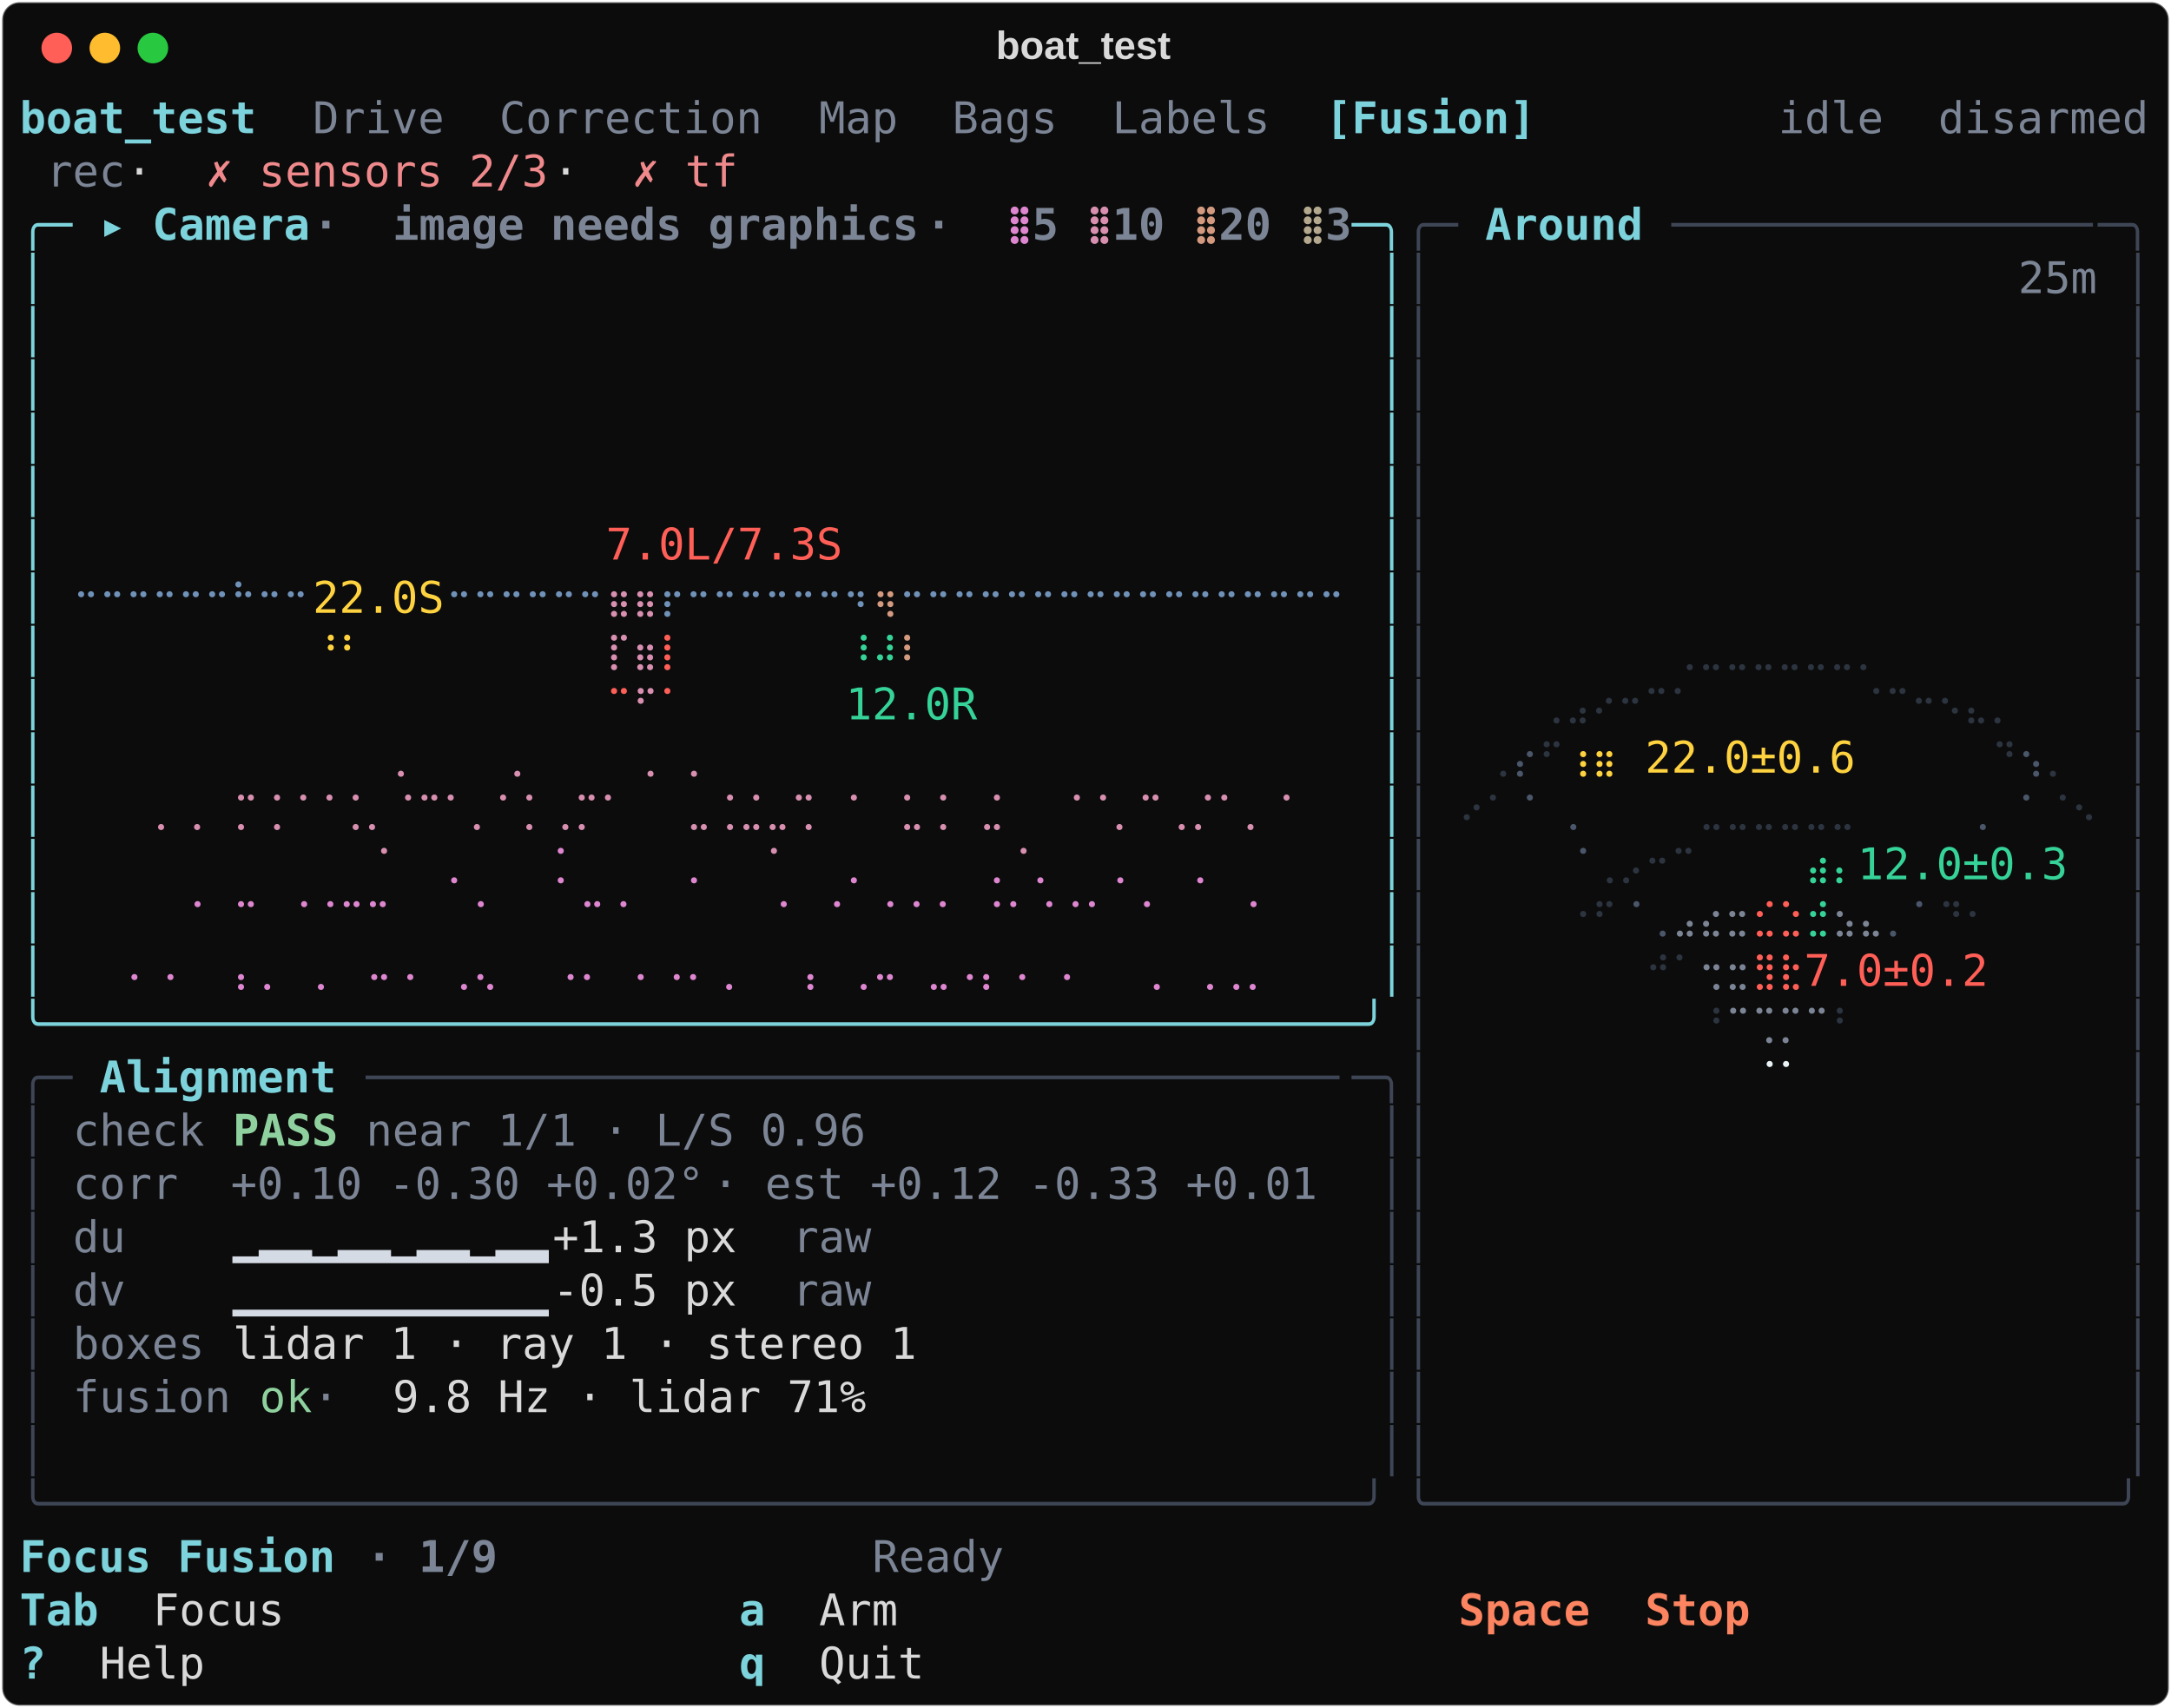
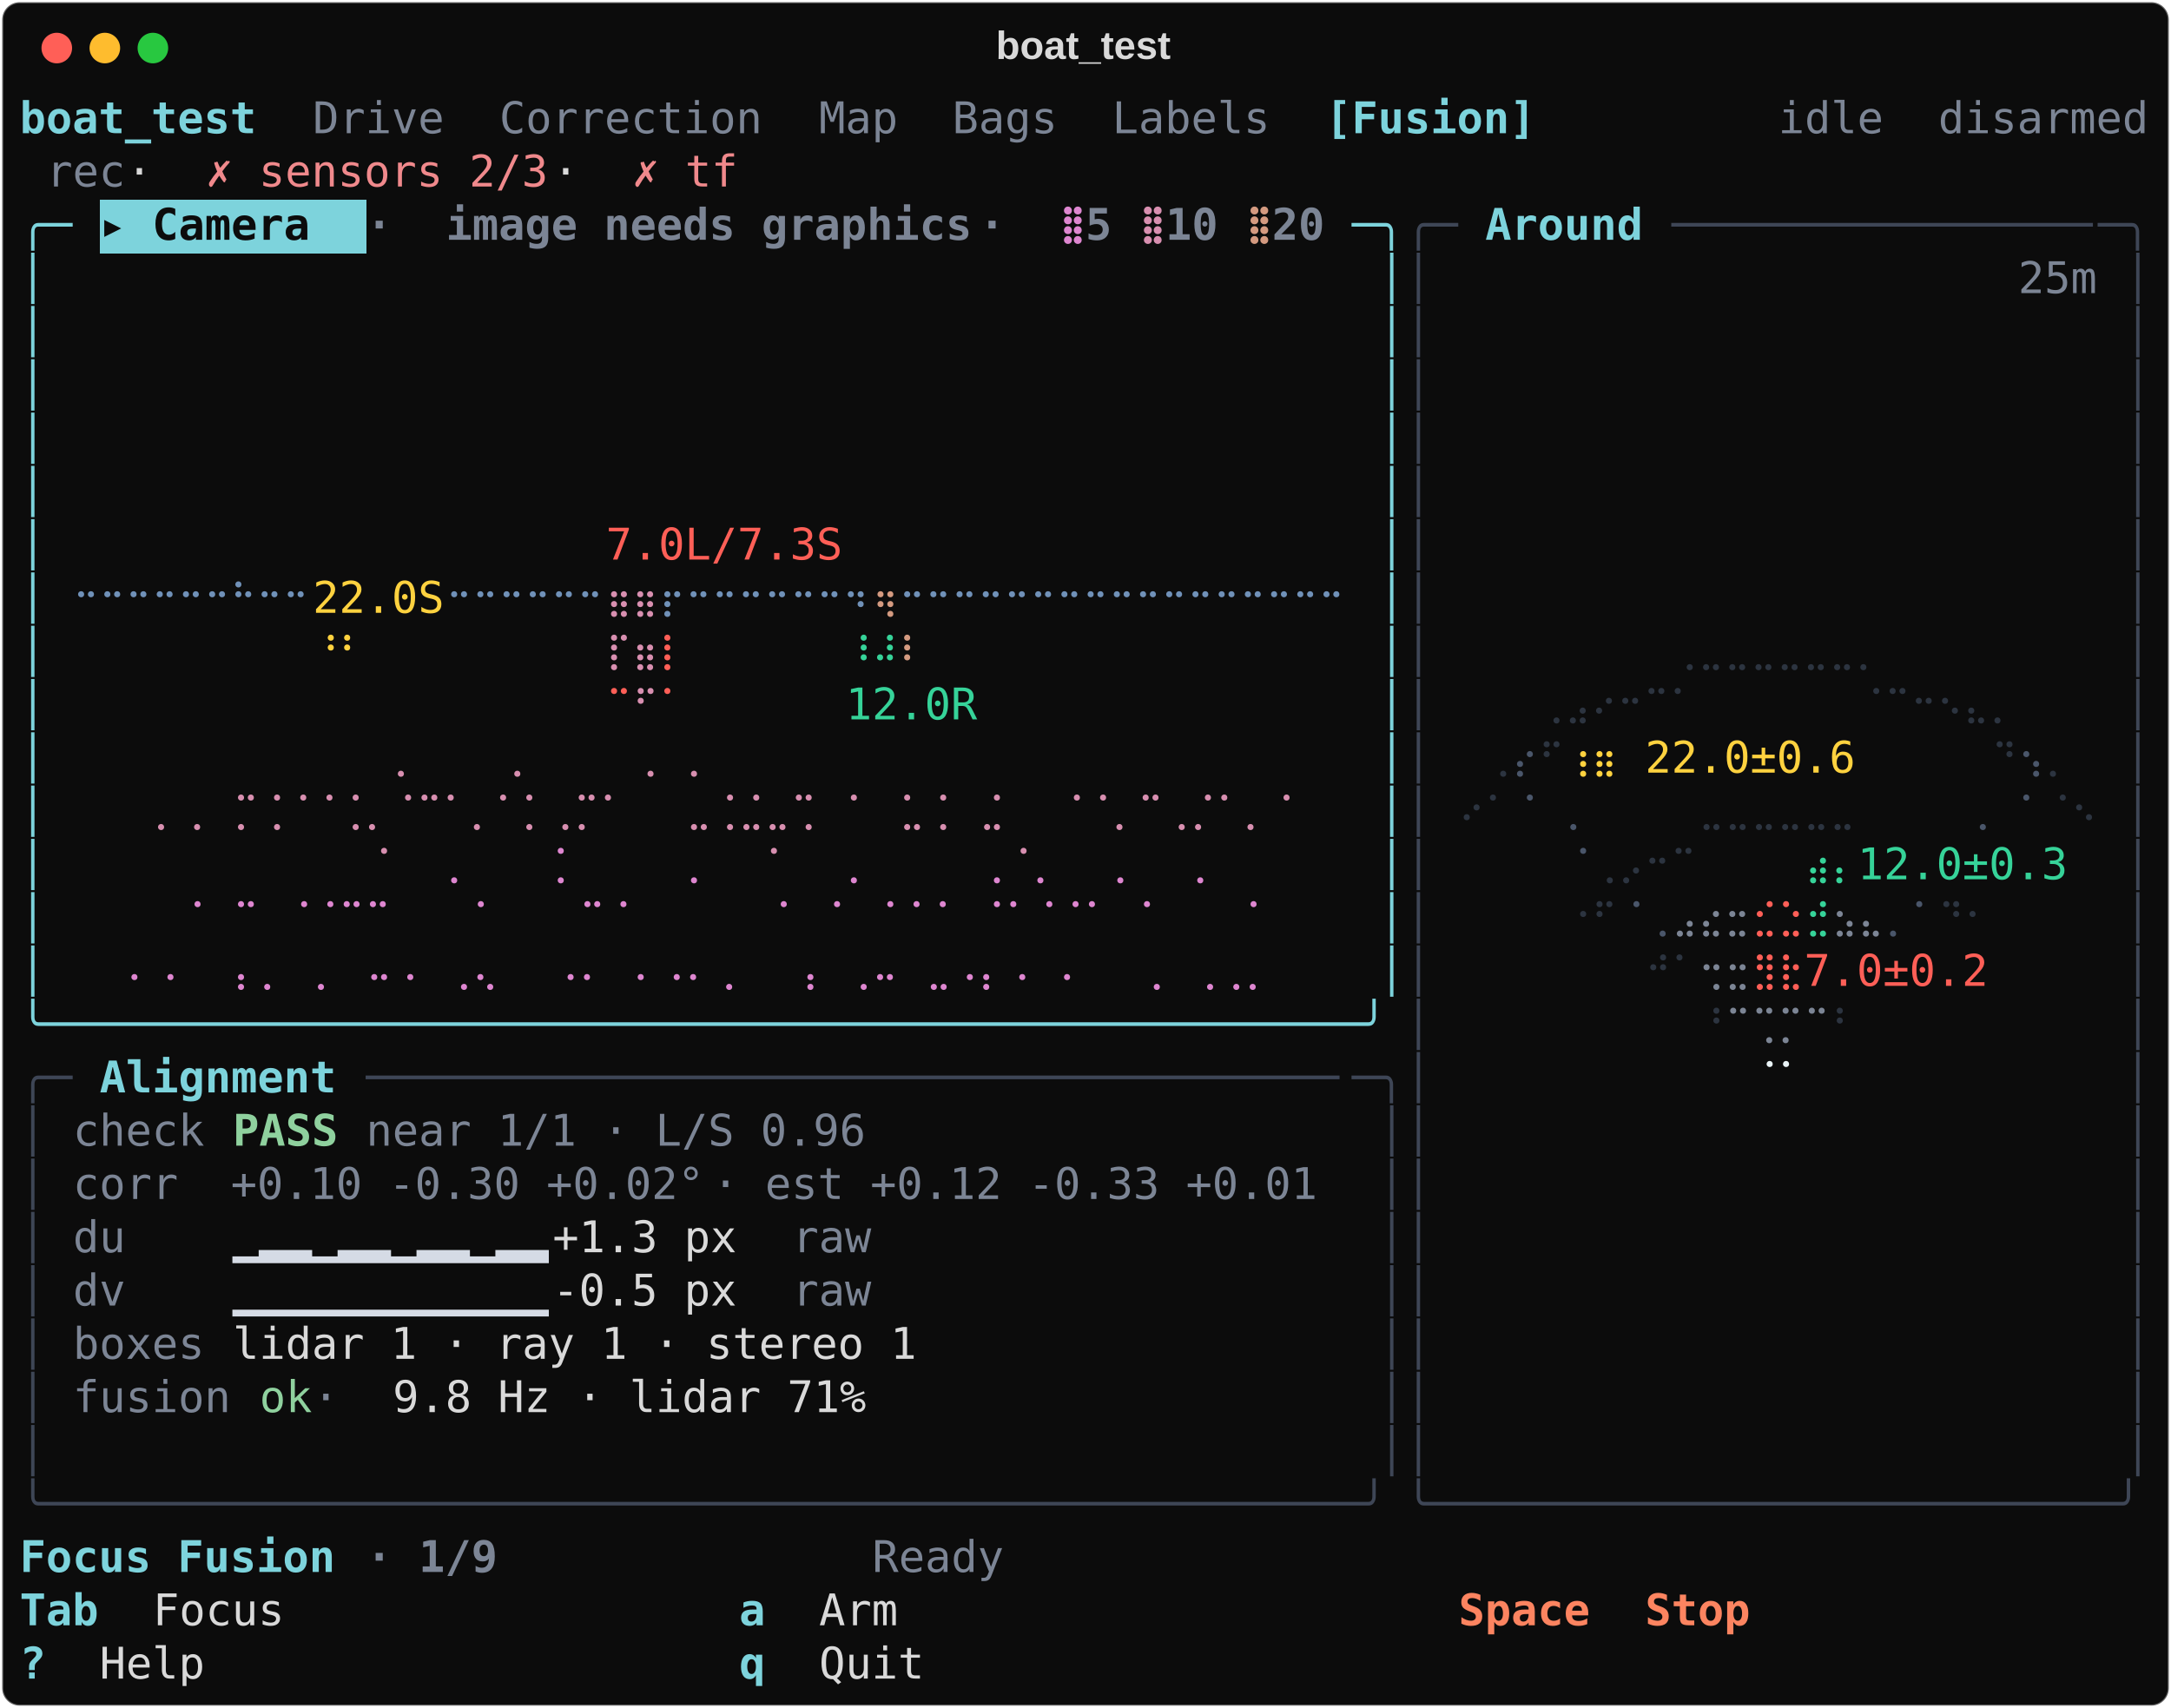
<svg xmlns="http://www.w3.org/2000/svg" class="rich-terminal" viewBox="0 0 994 782.0">
  <style>

    @font-face {
        font-family: "Fira Code";
        src: local("FiraCode-Regular"),
                url("https://cdnjs.cloudflare.com/ajax/libs/firacode/6.2.0/woff2/FiraCode-Regular.woff2") format("woff2"),
                url("https://cdnjs.cloudflare.com/ajax/libs/firacode/6.2.0/woff/FiraCode-Regular.woff") format("woff");
        font-style: normal;
        font-weight: 400;
    }
    @font-face {
        font-family: "Fira Code";
        src: local("FiraCode-Bold"),
                url("https://cdnjs.cloudflare.com/ajax/libs/firacode/6.2.0/woff2/FiraCode-Bold.woff2") format("woff2"),
                url("https://cdnjs.cloudflare.com/ajax/libs/firacode/6.2.0/woff/FiraCode-Bold.woff") format("woff");
        font-style: bold;
        font-weight: 700;
    }

    .fusion-text-matrix {
        font-family: Fira Code, monospace;
        font-size: 20px;
        line-height: 24.4px;
        font-variant-east-asian: full-width;
    }

    .fusion-text-title {
        font-size: 18px;
        font-weight: bold;
        font-family: arial;
    }

    .fusion-text-r1 { fill: #7dd3dc;font-weight: bold }
.fusion-text-r2 { fill: #7c8595 }
.fusion-text-r3 { fill: #d9d9d9 }
.fusion-text-r4 { fill: #f0898c }
- .fusion-text-r5 { fill: #7c8595;font-weight: bold }
- .fusion-text-r6 { fill: #de86d0;font-weight: bold }
- .fusion-text-r7 { fill: #d88fb0;font-weight: bold }
- .fusion-text-r8 { fill: #d49a80;font-weight: bold }
- .fusion-text-r9 { fill: #b4a88e;font-weight: bold }
+ .fusion-text-r5 { fill: #0c0c0c;font-weight: bold }
+ .fusion-text-r6 { fill: #7c8595;font-weight: bold }
+ .fusion-text-r7 { fill: #de86d0;font-weight: bold }
+ .fusion-text-r8 { fill: #d88fb0;font-weight: bold }
+ .fusion-text-r9 { fill: #d49a80;font-weight: bold }
.fusion-text-r10 { fill: #3e4656 }
.fusion-text-r11 { fill: #ff5f57 }
.fusion-text-r12 { fill: #7091b8 }
.fusion-text-r13 { fill: #ffd23f }
.fusion-text-r14 { fill: #d88fb0 }
.fusion-text-r15 { fill: #d49a80 }
.fusion-text-r16 { fill: #36d399 }
.fusion-text-r17 { fill: #2c3440 }
.fusion-text-r18 { fill: #4a566a }
.fusion-text-r19 { fill: #de86d0 }
.fusion-text-r20 { fill: #e9f3f6 }
.fusion-text-r21 { fill: #8fd19e;font-weight: bold }
.fusion-text-r22 { fill: #d5dbe5 }
.fusion-text-r23 { fill: #8fd19e }
.fusion-text-r24 { fill: #fc8460;font-weight: bold }
    </style>
  <defs>
    <clipPath id="fusion-text-clip-terminal">
      <rect x="0" y="0" width="975.0" height="731.0" />
    </clipPath>
    <clipPath id="fusion-text-line-0">
      <rect x="0" y="1.5" width="976" height="24.65" />
    </clipPath>
    <clipPath id="fusion-text-line-1">
      <rect x="0" y="25.9" width="976" height="24.65" />
    </clipPath>
    <clipPath id="fusion-text-line-2">
      <rect x="0" y="50.3" width="976" height="24.65" />
    </clipPath>
    <clipPath id="fusion-text-line-3">
      <rect x="0" y="74.7" width="976" height="24.65" />
    </clipPath>
    <clipPath id="fusion-text-line-4">
      <rect x="0" y="99.1" width="976" height="24.65" />
    </clipPath>
    <clipPath id="fusion-text-line-5">
      <rect x="0" y="123.5" width="976" height="24.65" />
    </clipPath>
    <clipPath id="fusion-text-line-6">
      <rect x="0" y="147.9" width="976" height="24.65" />
    </clipPath>
    <clipPath id="fusion-text-line-7">
      <rect x="0" y="172.3" width="976" height="24.65" />
    </clipPath>
    <clipPath id="fusion-text-line-8">
      <rect x="0" y="196.7" width="976" height="24.65" />
    </clipPath>
    <clipPath id="fusion-text-line-9">
      <rect x="0" y="221.1" width="976" height="24.65" />
    </clipPath>
    <clipPath id="fusion-text-line-10">
      <rect x="0" y="245.5" width="976" height="24.65" />
    </clipPath>
    <clipPath id="fusion-text-line-11">
      <rect x="0" y="269.9" width="976" height="24.65" />
    </clipPath>
    <clipPath id="fusion-text-line-12">
      <rect x="0" y="294.3" width="976" height="24.65" />
    </clipPath>
    <clipPath id="fusion-text-line-13">
      <rect x="0" y="318.7" width="976" height="24.65" />
    </clipPath>
    <clipPath id="fusion-text-line-14">
      <rect x="0" y="343.1" width="976" height="24.65" />
    </clipPath>
    <clipPath id="fusion-text-line-15">
      <rect x="0" y="367.5" width="976" height="24.65" />
    </clipPath>
    <clipPath id="fusion-text-line-16">
      <rect x="0" y="391.9" width="976" height="24.65" />
    </clipPath>
    <clipPath id="fusion-text-line-17">
      <rect x="0" y="416.3" width="976" height="24.65" />
    </clipPath>
    <clipPath id="fusion-text-line-18">
      <rect x="0" y="440.7" width="976" height="24.65" />
    </clipPath>
    <clipPath id="fusion-text-line-19">
      <rect x="0" y="465.1" width="976" height="24.65" />
    </clipPath>
    <clipPath id="fusion-text-line-20">
      <rect x="0" y="489.5" width="976" height="24.65" />
    </clipPath>
    <clipPath id="fusion-text-line-21">
      <rect x="0" y="513.9" width="976" height="24.65" />
    </clipPath>
    <clipPath id="fusion-text-line-22">
      <rect x="0" y="538.3" width="976" height="24.65" />
    </clipPath>
    <clipPath id="fusion-text-line-23">
      <rect x="0" y="562.7" width="976" height="24.65" />
    </clipPath>
    <clipPath id="fusion-text-line-24">
      <rect x="0" y="587.1" width="976" height="24.65" />
    </clipPath>
    <clipPath id="fusion-text-line-25">
      <rect x="0" y="611.5" width="976" height="24.65" />
    </clipPath>
    <clipPath id="fusion-text-line-26">
      <rect x="0" y="635.9" width="976" height="24.65" />
    </clipPath>
    <clipPath id="fusion-text-line-27">
      <rect x="0" y="660.3" width="976" height="24.65" />
    </clipPath>
    <clipPath id="fusion-text-line-28">
      <rect x="0" y="684.7" width="976" height="24.65" />
    </clipPath>
  </defs>
  <rect fill="#0c0c0c" stroke="rgba(255,255,255,0.35)" stroke-width="1" x="1" y="1" width="992" height="780" rx="8" />
  <text class="fusion-text-title" fill="#d9d9d9" text-anchor="middle" x="496" y="27">boat_test</text>
  <g transform="translate(26,22)">
    <circle cx="0" cy="0" r="7" fill="#ff5f57" />
    <circle cx="22" cy="0" r="7" fill="#febc2e" />
    <circle cx="44" cy="0" r="7" fill="#28c840" />
  </g>
  <g transform="translate(9, 41)" clip-path="url(#fusion-text-clip-terminal)">
+     <rect fill="#7dd3dc" x="36.6" y="50.3" width="122" height="24.65" shape-rendering="crispEdges" />
    <g class="fusion-text-matrix">
      <text class="fusion-text-r1" x="0" y="20" textLength="134.2" clip-path="url(#fusion-text-line-0)"> boat_test </text>
      <text class="fusion-text-r2" x="134.2" y="20" textLength="85.4" clip-path="url(#fusion-text-line-0)">  Drive</text>
      <text class="fusion-text-r2" x="219.6" y="20" textLength="146.4" clip-path="url(#fusion-text-line-0)">  Correction</text>
      <text class="fusion-text-r2" x="366" y="20" textLength="61" clip-path="url(#fusion-text-line-0)">  Map</text>
      <text class="fusion-text-r2" x="427" y="20" textLength="73.2" clip-path="url(#fusion-text-line-0)">  Bags</text>
      <text class="fusion-text-r2" x="500.2" y="20" textLength="97.6" clip-path="url(#fusion-text-line-0)">  Labels</text>
      <text class="fusion-text-r1" x="597.8" y="20" textLength="109.8" clip-path="url(#fusion-text-line-0)"> [Fusion]</text>
      <text class="fusion-text-r2" x="805.2" y="20" textLength="48.8" clip-path="url(#fusion-text-line-0)">idle</text>
      <text class="fusion-text-r2" x="878.4" y="20" textLength="97.6" clip-path="url(#fusion-text-line-0)">disarmed</text>
      <text class="fusion-text-r3" x="976" y="20" textLength="12.2" clip-path="url(#fusion-text-line-0)">
</text>
      <text class="fusion-text-r2" x="12.2" y="44.4" textLength="36.6" clip-path="url(#fusion-text-line-1)">rec</text>
      <text class="fusion-text-r3" x="48.8" y="44.4" textLength="36.6" clip-path="url(#fusion-text-line-1)"> · </text>
      <text class="fusion-text-r4" x="85.4" y="44.4" textLength="158.6" clip-path="url(#fusion-text-line-1)">✗ sensors 2/3</text>
      <text class="fusion-text-r3" x="244" y="44.4" textLength="36.6" clip-path="url(#fusion-text-line-1)"> · </text>
      <text class="fusion-text-r4" x="280.6" y="44.4" textLength="48.8" clip-path="url(#fusion-text-line-1)">✗ tf</text>
      <text class="fusion-text-r3" x="976" y="44.4" textLength="12.2" clip-path="url(#fusion-text-line-1)">
</text>
      <text class="fusion-text-r1" x="0" y="68.8" textLength="24.4" clip-path="url(#fusion-text-line-2)">╭─</text>
-       <text class="fusion-text-r1" x="36.6" y="68.8" textLength="97.6" clip-path="url(#fusion-text-line-2)">▸ Camera</text>
-       <text class="fusion-text-r5" x="134.2" y="68.8" textLength="36.6" clip-path="url(#fusion-text-line-2)"> · </text>
-       <text class="fusion-text-r5" x="170.8" y="68.8" textLength="244" clip-path="url(#fusion-text-line-2)">image needs graphics</text>
-       <text class="fusion-text-r5" x="414.8" y="68.8" textLength="36.6" clip-path="url(#fusion-text-line-2)"> · </text>
-       <text class="fusion-text-r6" x="451.4" y="68.8" textLength="12.2" clip-path="url(#fusion-text-line-2)">⣿</text>
-       <text class="fusion-text-r5" x="463.6" y="68.8" textLength="24.4" clip-path="url(#fusion-text-line-2)">5 </text>
-       <text class="fusion-text-r7" x="488" y="68.8" textLength="12.2" clip-path="url(#fusion-text-line-2)">⣿</text>
-       <text class="fusion-text-r5" x="500.2" y="68.8" textLength="36.6" clip-path="url(#fusion-text-line-2)">10 </text>
-       <text class="fusion-text-r8" x="536.8" y="68.8" textLength="12.2" clip-path="url(#fusion-text-line-2)">⣿</text>
-       <text class="fusion-text-r5" x="549" y="68.8" textLength="36.6" clip-path="url(#fusion-text-line-2)">20 </text>
-       <text class="fusion-text-r9" x="585.6" y="68.8" textLength="12.2" clip-path="url(#fusion-text-line-2)">⣿</text>
-       <text class="fusion-text-r5" x="597.8" y="68.8" textLength="12.2" clip-path="url(#fusion-text-line-2)">3</text>
+       <text class="fusion-text-r5" x="36.6" y="68.8" textLength="122" clip-path="url(#fusion-text-line-2)"> ▸ Camera </text>
+       <text class="fusion-text-r6" x="158.6" y="68.8" textLength="36.6" clip-path="url(#fusion-text-line-2)"> · </text>
+       <text class="fusion-text-r6" x="195.2" y="68.8" textLength="244" clip-path="url(#fusion-text-line-2)">image needs graphics</text>
+       <text class="fusion-text-r6" x="439.2" y="68.8" textLength="36.6" clip-path="url(#fusion-text-line-2)"> · </text>
+       <text class="fusion-text-r7" x="475.8" y="68.8" textLength="12.2" clip-path="url(#fusion-text-line-2)">⣿</text>
+       <text class="fusion-text-r6" x="488" y="68.8" textLength="24.4" clip-path="url(#fusion-text-line-2)">5 </text>
+       <text class="fusion-text-r8" x="512.4" y="68.8" textLength="12.2" clip-path="url(#fusion-text-line-2)">⣿</text>
+       <text class="fusion-text-r6" x="524.6" y="68.8" textLength="36.6" clip-path="url(#fusion-text-line-2)">10 </text>
+       <text class="fusion-text-r9" x="561.2" y="68.8" textLength="12.2" clip-path="url(#fusion-text-line-2)">⣿</text>
+       <text class="fusion-text-r6" x="573.4" y="68.8" textLength="36.6" clip-path="url(#fusion-text-line-2)">20 </text>
      <text class="fusion-text-r1" x="610" y="68.8" textLength="24.4" clip-path="url(#fusion-text-line-2)">─╮</text>
      <text class="fusion-text-r10" x="634.4" y="68.8" textLength="24.4" clip-path="url(#fusion-text-line-2)">╭─</text>
      <text class="fusion-text-r1" x="671" y="68.8" textLength="73.2" clip-path="url(#fusion-text-line-2)">Around</text>
      <text class="fusion-text-r10" x="756.4" y="68.8" textLength="195.2" clip-path="url(#fusion-text-line-2)">────────────────</text>
      <text class="fusion-text-r10" x="951.6" y="68.8" textLength="24.4" clip-path="url(#fusion-text-line-2)">─╮</text>
      <text class="fusion-text-r3" x="976" y="68.8" textLength="12.2" clip-path="url(#fusion-text-line-2)">
</text>
      <text class="fusion-text-r1" x="0" y="93.2" textLength="12.2" clip-path="url(#fusion-text-line-3)">│</text>
      <text class="fusion-text-r1" x="622.2" y="93.2" textLength="12.2" clip-path="url(#fusion-text-line-3)">│</text>
      <text class="fusion-text-r10" x="634.4" y="93.2" textLength="12.2" clip-path="url(#fusion-text-line-3)">│</text>
      <text class="fusion-text-r2" x="915" y="93.2" textLength="36.6" clip-path="url(#fusion-text-line-3)">25m</text>
      <text class="fusion-text-r10" x="963.8" y="93.2" textLength="12.2" clip-path="url(#fusion-text-line-3)">│</text>
      <text class="fusion-text-r3" x="976" y="93.2" textLength="12.2" clip-path="url(#fusion-text-line-3)">
</text>
      <text class="fusion-text-r1" x="0" y="117.6" textLength="12.2" clip-path="url(#fusion-text-line-4)">│</text>
      <text class="fusion-text-r1" x="622.2" y="117.6" textLength="12.2" clip-path="url(#fusion-text-line-4)">│</text>
      <text class="fusion-text-r10" x="634.4" y="117.6" textLength="12.2" clip-path="url(#fusion-text-line-4)">│</text>
      <text class="fusion-text-r10" x="963.8" y="117.6" textLength="12.2" clip-path="url(#fusion-text-line-4)">│</text>
      <text class="fusion-text-r3" x="976" y="117.6" textLength="12.2" clip-path="url(#fusion-text-line-4)">
</text>
      <text class="fusion-text-r1" x="0" y="142" textLength="12.2" clip-path="url(#fusion-text-line-5)">│</text>
      <text class="fusion-text-r1" x="622.2" y="142" textLength="12.2" clip-path="url(#fusion-text-line-5)">│</text>
      <text class="fusion-text-r10" x="634.4" y="142" textLength="12.2" clip-path="url(#fusion-text-line-5)">│</text>
      <text class="fusion-text-r10" x="963.8" y="142" textLength="12.2" clip-path="url(#fusion-text-line-5)">│</text>
      <text class="fusion-text-r3" x="976" y="142" textLength="12.2" clip-path="url(#fusion-text-line-5)">
</text>
      <text class="fusion-text-r1" x="0" y="166.4" textLength="12.2" clip-path="url(#fusion-text-line-6)">│</text>
      <text class="fusion-text-r1" x="622.2" y="166.4" textLength="12.2" clip-path="url(#fusion-text-line-6)">│</text>
      <text class="fusion-text-r10" x="634.4" y="166.4" textLength="12.2" clip-path="url(#fusion-text-line-6)">│</text>
      <text class="fusion-text-r10" x="963.8" y="166.4" textLength="12.2" clip-path="url(#fusion-text-line-6)">│</text>
      <text class="fusion-text-r3" x="976" y="166.4" textLength="12.2" clip-path="url(#fusion-text-line-6)">
</text>
      <text class="fusion-text-r1" x="0" y="190.8" textLength="12.2" clip-path="url(#fusion-text-line-7)">│</text>
      <text class="fusion-text-r1" x="622.2" y="190.8" textLength="12.2" clip-path="url(#fusion-text-line-7)">│</text>
      <text class="fusion-text-r10" x="634.4" y="190.8" textLength="12.2" clip-path="url(#fusion-text-line-7)">│</text>
      <text class="fusion-text-r10" x="963.8" y="190.8" textLength="12.2" clip-path="url(#fusion-text-line-7)">│</text>
      <text class="fusion-text-r3" x="976" y="190.8" textLength="12.2" clip-path="url(#fusion-text-line-7)">
</text>
      <text class="fusion-text-r1" x="0" y="215.2" textLength="12.2" clip-path="url(#fusion-text-line-8)">│</text>
      <text class="fusion-text-r11" x="268.4" y="215.2" textLength="109.8" clip-path="url(#fusion-text-line-8)">7.0L/7.3S</text>
      <text class="fusion-text-r1" x="622.2" y="215.2" textLength="12.2" clip-path="url(#fusion-text-line-8)">│</text>
      <text class="fusion-text-r10" x="634.4" y="215.2" textLength="12.2" clip-path="url(#fusion-text-line-8)">│</text>
      <text class="fusion-text-r10" x="963.8" y="215.2" textLength="12.2" clip-path="url(#fusion-text-line-8)">│</text>
      <text class="fusion-text-r3" x="976" y="215.2" textLength="12.2" clip-path="url(#fusion-text-line-8)">
</text>
      <text class="fusion-text-r1" x="0" y="239.6" textLength="12.2" clip-path="url(#fusion-text-line-9)">│</text>
      <text class="fusion-text-r12" x="24.4" y="239.6" textLength="109.8" clip-path="url(#fusion-text-line-9)">⠒⠒⠒⠒⠒⠒⠓⠒⠒</text>
      <text class="fusion-text-r13" x="134.2" y="239.6" textLength="61" clip-path="url(#fusion-text-line-9)">22.0S</text>
      <text class="fusion-text-r12" x="195.2" y="239.6" textLength="73.2" clip-path="url(#fusion-text-line-9)">⠒⠒⠒⠒⠒⠒</text>
      <text class="fusion-text-r14" x="268.4" y="239.6" textLength="24.4" clip-path="url(#fusion-text-line-9)">⣶⣶</text>
      <text class="fusion-text-r12" x="292.8" y="239.6" textLength="97.6" clip-path="url(#fusion-text-line-9)">⡖⠒⠒⠒⠒⠒⠒⠲</text>
      <text class="fusion-text-r15" x="390.4" y="239.6" textLength="12.2" clip-path="url(#fusion-text-line-9)">⢶</text>
      <text class="fusion-text-r12" x="402.6" y="239.6" textLength="207.4" clip-path="url(#fusion-text-line-9)">⠒⠒⠒⠒⠒⠒⠒⠒⠒⠒⠒⠒⠒⠒⠒⠒⠒</text>
      <text class="fusion-text-r1" x="622.2" y="239.6" textLength="12.2" clip-path="url(#fusion-text-line-9)">│</text>
      <text class="fusion-text-r10" x="634.4" y="239.6" textLength="12.2" clip-path="url(#fusion-text-line-9)">│</text>
      <text class="fusion-text-r10" x="963.8" y="239.6" textLength="12.2" clip-path="url(#fusion-text-line-9)">│</text>
      <text class="fusion-text-r3" x="976" y="239.6" textLength="12.2" clip-path="url(#fusion-text-line-9)">
</text>
      <text class="fusion-text-r1" x="0" y="264" textLength="12.2" clip-path="url(#fusion-text-line-10)">│</text>
      <text class="fusion-text-r13" x="134.2" y="264" textLength="24.4" clip-path="url(#fusion-text-line-10)">⠘⠃</text>
      <text class="fusion-text-r14" x="268.4" y="264" textLength="24.4" clip-path="url(#fusion-text-line-10)">⡏⣶</text>
      <text class="fusion-text-r11" x="292.8" y="264" textLength="12.2" clip-path="url(#fusion-text-line-10)">⡇</text>
      <text class="fusion-text-r16" x="378.2" y="264" textLength="24.4" clip-path="url(#fusion-text-line-10)">⠸⠼</text>
      <text class="fusion-text-r15" x="402.6" y="264" textLength="12.2" clip-path="url(#fusion-text-line-10)">⠇</text>
      <text class="fusion-text-r1" x="622.2" y="264" textLength="12.2" clip-path="url(#fusion-text-line-10)">│</text>
      <text class="fusion-text-r10" x="634.4" y="264" textLength="12.2" clip-path="url(#fusion-text-line-10)">│</text>
      <text class="fusion-text-r17" x="756.4" y="264" textLength="97.6" clip-path="url(#fusion-text-line-10)">⢀⣀⣀⣀⣀⣀⣀⡀</text>
      <text class="fusion-text-r10" x="963.8" y="264" textLength="12.2" clip-path="url(#fusion-text-line-10)">│</text>
      <text class="fusion-text-r3" x="976" y="264" textLength="12.2" clip-path="url(#fusion-text-line-10)">
</text>
      <text class="fusion-text-r1" x="0" y="288.4" textLength="12.2" clip-path="url(#fusion-text-line-11)">│</text>
      <text class="fusion-text-r11" x="268.4" y="288.4" textLength="12.2" clip-path="url(#fusion-text-line-11)">⠉</text>
      <text class="fusion-text-r14" x="280.6" y="288.4" textLength="12.2" clip-path="url(#fusion-text-line-11)">⠋</text>
      <text class="fusion-text-r11" x="292.8" y="288.4" textLength="12.2" clip-path="url(#fusion-text-line-11)">⠁</text>
      <text class="fusion-text-r16" x="378.2" y="288.4" textLength="61" clip-path="url(#fusion-text-line-11)">12.0R</text>
      <text class="fusion-text-r1" x="622.2" y="288.4" textLength="12.2" clip-path="url(#fusion-text-line-11)">│</text>
      <text class="fusion-text-r10" x="634.4" y="288.4" textLength="12.2" clip-path="url(#fusion-text-line-11)">│</text>
      <text class="fusion-text-r17" x="695.4" y="288.4" textLength="73.2" clip-path="url(#fusion-text-line-11)">⢀⣠⠔⠒⠉⠁</text>
      <text class="fusion-text-r17" x="841.8" y="288.4" textLength="73.2" clip-path="url(#fusion-text-line-11)">⠈⠉⠒⠢⣄⡀</text>
      <text class="fusion-text-r10" x="963.8" y="288.4" textLength="12.2" clip-path="url(#fusion-text-line-11)">│</text>
      <text class="fusion-text-r3" x="976" y="288.4" textLength="12.2" clip-path="url(#fusion-text-line-11)">
</text>
      <text class="fusion-text-r1" x="0" y="312.8" textLength="12.2" clip-path="url(#fusion-text-line-12)">│</text>
      <text class="fusion-text-r14" x="170.8" y="312.8" textLength="12.2" clip-path="url(#fusion-text-line-12)">⡀</text>
      <text class="fusion-text-r14" x="219.6" y="312.8" textLength="12.2" clip-path="url(#fusion-text-line-12)">⢀</text>
      <text class="fusion-text-r14" x="280.6" y="312.8" textLength="12.2" clip-path="url(#fusion-text-line-12)">⢀</text>
      <text class="fusion-text-r14" x="305" y="312.8" textLength="12.2" clip-path="url(#fusion-text-line-12)">⡀</text>
      <text class="fusion-text-r1" x="622.2" y="312.8" textLength="12.2" clip-path="url(#fusion-text-line-12)">│</text>
      <text class="fusion-text-r10" x="634.4" y="312.8" textLength="12.2" clip-path="url(#fusion-text-line-12)">│</text>
      <text class="fusion-text-r17" x="671" y="312.8" textLength="12.2" clip-path="url(#fusion-text-line-12)">⢀</text>
      <text class="fusion-text-r18" x="683.2" y="312.8" textLength="12.2" clip-path="url(#fusion-text-line-12)">⡔</text>
      <text class="fusion-text-r17" x="695.4" y="312.8" textLength="12.2" clip-path="url(#fusion-text-line-12)">⠋</text>
      <text class="fusion-text-r13" x="707.6" y="312.8" textLength="24.4" clip-path="url(#fusion-text-line-12)">⢰⣶</text>
      <text class="fusion-text-r13" x="744.2" y="312.8" textLength="97.6" clip-path="url(#fusion-text-line-12)">22.0±0.6</text>
      <text class="fusion-text-r17" x="902.8" y="312.8" textLength="12.2" clip-path="url(#fusion-text-line-12)">⠙</text>
      <text class="fusion-text-r18" x="915" y="312.8" textLength="12.2" clip-path="url(#fusion-text-line-12)">⢢</text>
      <text class="fusion-text-r17" x="927.2" y="312.8" textLength="12.2" clip-path="url(#fusion-text-line-12)">⡀</text>
      <text class="fusion-text-r10" x="963.8" y="312.8" textLength="12.2" clip-path="url(#fusion-text-line-12)">│</text>
      <text class="fusion-text-r3" x="976" y="312.8" textLength="12.2" clip-path="url(#fusion-text-line-12)">
</text>
      <text class="fusion-text-r1" x="0" y="337.2" textLength="12.2" clip-path="url(#fusion-text-line-13)">│</text>
      <text class="fusion-text-r14" x="61" y="337.2" textLength="24.4" clip-path="url(#fusion-text-line-13)">⡀⢀</text>
      <text class="fusion-text-r14" x="97.6" y="337.2" textLength="183" clip-path="url(#fusion-text-line-13)">⡉⢈⠈⠈⢈⡀⠈⠉⠁⡀⠁⡁⢀⡉⠁</text>
      <text class="fusion-text-r14" x="305" y="337.2" textLength="61" clip-path="url(#fusion-text-line-13)">⣀⢈⣈⣀⢉</text>
      <text class="fusion-text-r14" x="378.2" y="337.2" textLength="12.2" clip-path="url(#fusion-text-line-13)">⠁</text>
      <text class="fusion-text-r14" x="402.6" y="337.2" textLength="24.4" clip-path="url(#fusion-text-line-13)">⣁⢈</text>
      <text class="fusion-text-r14" x="439.2" y="337.2" textLength="12.2" clip-path="url(#fusion-text-line-13)">⣈</text>
      <text class="fusion-text-r14" x="475.8" y="337.2" textLength="109.8" clip-path="url(#fusion-text-line-13)">⠈⠈⡀⠉⢀⡈⠁⡀⠈</text>
      <text class="fusion-text-r1" x="622.2" y="337.2" textLength="12.2" clip-path="url(#fusion-text-line-13)">│</text>
      <text class="fusion-text-r10" x="634.4" y="337.2" textLength="12.2" clip-path="url(#fusion-text-line-13)">│</text>
      <text class="fusion-text-r17" x="658.8" y="337.2" textLength="24.4" clip-path="url(#fusion-text-line-13)">⠔⠁</text>
      <text class="fusion-text-r18" x="683.2" y="337.2" textLength="12.2" clip-path="url(#fusion-text-line-13)">⠈</text>
      <text class="fusion-text-r18" x="707.6" y="337.2" textLength="12.2" clip-path="url(#fusion-text-line-13)">⡀</text>
      <text class="fusion-text-r17" x="768.6" y="337.2" textLength="73.2" clip-path="url(#fusion-text-line-13)">⣀⣀⣀⣀⣀⣀</text>
      <text class="fusion-text-r18" x="890.6" y="337.2" textLength="12.2" clip-path="url(#fusion-text-line-13)">⢀</text>
      <text class="fusion-text-r18" x="915" y="337.2" textLength="12.2" clip-path="url(#fusion-text-line-13)">⠁</text>
      <text class="fusion-text-r17" x="927.2" y="337.2" textLength="24.4" clip-path="url(#fusion-text-line-13)">⠈⠢</text>
      <text class="fusion-text-r10" x="963.8" y="337.2" textLength="12.2" clip-path="url(#fusion-text-line-13)">│</text>
      <text class="fusion-text-r3" x="976" y="337.2" textLength="12.2" clip-path="url(#fusion-text-line-13)">
</text>
      <text class="fusion-text-r1" x="0" y="361.6" textLength="12.2" clip-path="url(#fusion-text-line-14)">│</text>
      <text class="fusion-text-r14" x="158.6" y="361.6" textLength="12.2" clip-path="url(#fusion-text-line-14)">⠈</text>
      <text class="fusion-text-r19" x="195.2" y="361.6" textLength="12.2" clip-path="url(#fusion-text-line-14)">⡀</text>
      <text class="fusion-text-r19" x="244" y="361.6" textLength="12.2" clip-path="url(#fusion-text-line-14)">⡁</text>
      <text class="fusion-text-r19" x="305" y="361.6" textLength="12.2" clip-path="url(#fusion-text-line-14)">⡀</text>
      <text class="fusion-text-r14" x="341.6" y="361.6" textLength="12.2" clip-path="url(#fusion-text-line-14)">⠁</text>
      <text class="fusion-text-r19" x="378.2" y="361.6" textLength="12.2" clip-path="url(#fusion-text-line-14)">⡀</text>
      <text class="fusion-text-r19" x="439.2" y="361.6" textLength="12.2" clip-path="url(#fusion-text-line-14)">⢀</text>
      <text class="fusion-text-r14" x="451.4" y="361.6" textLength="12.2" clip-path="url(#fusion-text-line-14)">⠈</text>
      <text class="fusion-text-r19" x="463.6" y="361.6" textLength="12.2" clip-path="url(#fusion-text-line-14)">⡀</text>
      <text class="fusion-text-r19" x="500.2" y="361.6" textLength="12.2" clip-path="url(#fusion-text-line-14)">⡀</text>
      <text class="fusion-text-r19" x="536.8" y="361.6" textLength="12.2" clip-path="url(#fusion-text-line-14)">⡀</text>
      <text class="fusion-text-r1" x="622.2" y="361.6" textLength="12.2" clip-path="url(#fusion-text-line-14)">│</text>
      <text class="fusion-text-r10" x="634.4" y="361.6" textLength="12.2" clip-path="url(#fusion-text-line-14)">│</text>
      <text class="fusion-text-r18" x="707.6" y="361.6" textLength="12.2" clip-path="url(#fusion-text-line-14)">⠈</text>
      <text class="fusion-text-r17" x="719.8" y="361.6" textLength="48.8" clip-path="url(#fusion-text-line-14)">⢀⡠⠒⠉</text>
      <text class="fusion-text-r16" x="817.4" y="361.6" textLength="122" clip-path="url(#fusion-text-line-14)">⣴⡄12.0±0.3</text>
      <text class="fusion-text-r10" x="963.8" y="361.6" textLength="12.2" clip-path="url(#fusion-text-line-14)">│</text>
      <text class="fusion-text-r3" x="976" y="361.6" textLength="12.2" clip-path="url(#fusion-text-line-14)">
</text>
      <text class="fusion-text-r1" x="0" y="386" textLength="12.2" clip-path="url(#fusion-text-line-15)">│</text>
      <text class="fusion-text-r19" x="73.2" y="386" textLength="12.2" clip-path="url(#fusion-text-line-15)">⠈</text>
      <text class="fusion-text-r19" x="97.6" y="386" textLength="12.2" clip-path="url(#fusion-text-line-15)">⠉</text>
      <text class="fusion-text-r19" x="122" y="386" textLength="48.8" clip-path="url(#fusion-text-line-15)">⠈⠈⠉⠉</text>
      <text class="fusion-text-r19" x="207.4" y="386" textLength="12.2" clip-path="url(#fusion-text-line-15)">⠁</text>
      <text class="fusion-text-r19" x="256.2" y="386" textLength="24.4" clip-path="url(#fusion-text-line-15)">⠉⠈</text>
      <text class="fusion-text-r19" x="341.6" y="386" textLength="12.2" clip-path="url(#fusion-text-line-15)">⠈</text>
      <text class="fusion-text-r19" x="366" y="386" textLength="12.2" clip-path="url(#fusion-text-line-15)">⠈</text>
      <text class="fusion-text-r19" x="390.4" y="386" textLength="36.6" clip-path="url(#fusion-text-line-15)">⠈⠈⠈</text>
      <text class="fusion-text-r19" x="439.2" y="386" textLength="61" clip-path="url(#fusion-text-line-15)">⠈⠁⠈⠈⠁</text>
      <text class="fusion-text-r19" x="512.4" y="386" textLength="12.2" clip-path="url(#fusion-text-line-15)">⠁</text>
      <text class="fusion-text-r19" x="561.2" y="386" textLength="12.2" clip-path="url(#fusion-text-line-15)">⠁</text>
      <text class="fusion-text-r1" x="622.2" y="386" textLength="12.2" clip-path="url(#fusion-text-line-15)">│</text>
      <text class="fusion-text-r10" x="634.4" y="386" textLength="12.2" clip-path="url(#fusion-text-line-15)">│</text>
      <text class="fusion-text-r17" x="707.6" y="386" textLength="24.4" clip-path="url(#fusion-text-line-15)">⠐⠋</text>
      <text class="fusion-text-r18" x="732" y="386" textLength="24.4" clip-path="url(#fusion-text-line-15)">⠈⢀</text>
      <text class="fusion-text-r2" x="756.4" y="386" textLength="36.6" clip-path="url(#fusion-text-line-15)">⣠⣔⣒</text>
      <text class="fusion-text-r11" x="793" y="386" textLength="24.4" clip-path="url(#fusion-text-line-15)">⣊⣑</text>
      <text class="fusion-text-r16" x="817.4" y="386" textLength="12.2" clip-path="url(#fusion-text-line-15)">⣚</text>
      <text class="fusion-text-r2" x="829.6" y="386" textLength="24.4" clip-path="url(#fusion-text-line-15)">⣢⣄</text>
      <text class="fusion-text-r18" x="854" y="386" textLength="24.4" clip-path="url(#fusion-text-line-15)">⡀⠁</text>
      <text class="fusion-text-r17" x="878.4" y="386" textLength="24.4" clip-path="url(#fusion-text-line-15)">⠙⠂</text>
      <text class="fusion-text-r10" x="963.8" y="386" textLength="12.2" clip-path="url(#fusion-text-line-15)">│</text>
      <text class="fusion-text-r3" x="976" y="386" textLength="12.2" clip-path="url(#fusion-text-line-15)">
</text>
      <text class="fusion-text-r1" x="0" y="410.4" textLength="12.2" clip-path="url(#fusion-text-line-16)">│</text>
      <text class="fusion-text-r19" x="48.8" y="410.4" textLength="24.4" clip-path="url(#fusion-text-line-16)">⠄⠠</text>
      <text class="fusion-text-r19" x="97.6" y="410.4" textLength="24.4" clip-path="url(#fusion-text-line-16)">⡄⡀</text>
      <text class="fusion-text-r19" x="134.2" y="410.4" textLength="12.2" clip-path="url(#fusion-text-line-16)">⡀</text>
      <text class="fusion-text-r19" x="158.6" y="410.4" textLength="24.4" clip-path="url(#fusion-text-line-16)">⠤⠠</text>
      <text class="fusion-text-r19" x="195.2" y="410.4" textLength="24.4" clip-path="url(#fusion-text-line-16)">⢀⢄</text>
      <text class="fusion-text-r19" x="244" y="410.4" textLength="24.4" clip-path="url(#fusion-text-line-16)">⠠⠄</text>
      <text class="fusion-text-r19" x="280.6" y="410.4" textLength="48.8" clip-path="url(#fusion-text-line-16)">⠄⠠⠄⢀</text>
      <text class="fusion-text-r19" x="353.8" y="410.4" textLength="12.2" clip-path="url(#fusion-text-line-16)">⢠</text>
      <text class="fusion-text-r19" x="378.2" y="410.4" textLength="24.4" clip-path="url(#fusion-text-line-16)">⢀⠤</text>
      <text class="fusion-text-r19" x="414.8" y="410.4" textLength="48.8" clip-path="url(#fusion-text-line-16)">⣀⠠⡄⠠</text>
      <text class="fusion-text-r19" x="475.8" y="410.4" textLength="12.2" clip-path="url(#fusion-text-line-16)">⠄</text>
      <text class="fusion-text-r19" x="512.4" y="410.4" textLength="12.2" clip-path="url(#fusion-text-line-16)">⢀</text>
      <text class="fusion-text-r19" x="536.8" y="410.4" textLength="36.6" clip-path="url(#fusion-text-line-16)">⢀⢀⡀</text>
      <text class="fusion-text-r1" x="622.2" y="410.4" textLength="12.2" clip-path="url(#fusion-text-line-16)">│</text>
      <text class="fusion-text-r10" x="634.4" y="410.4" textLength="12.2" clip-path="url(#fusion-text-line-16)">│</text>
      <text class="fusion-text-r17" x="744.2" y="410.4" textLength="24.4" clip-path="url(#fusion-text-line-16)">⠚⠁</text>
      <text class="fusion-text-r2" x="768.6" y="410.4" textLength="24.4" clip-path="url(#fusion-text-line-16)">⢒⣒</text>
      <text class="fusion-text-r11" x="793" y="410.4" textLength="109.8" clip-path="url(#fusion-text-line-16)">⣻⣗7.0±0.2</text>
      <text class="fusion-text-r10" x="963.8" y="410.4" textLength="12.2" clip-path="url(#fusion-text-line-16)">│</text>
      <text class="fusion-text-r3" x="976" y="410.4" textLength="12.2" clip-path="url(#fusion-text-line-16)">
</text>
      <text class="fusion-text-r1" x="0" y="434.8" textLength="634.4" clip-path="url(#fusion-text-line-17)">╰──────────────────────────────────────────────────╯</text>
      <text class="fusion-text-r10" x="634.4" y="434.8" textLength="12.2" clip-path="url(#fusion-text-line-17)">│</text>
      <text class="fusion-text-r17" x="768.6" y="434.8" textLength="12.2" clip-path="url(#fusion-text-line-17)">⠘</text>
      <text class="fusion-text-r2" x="780.8" y="434.8" textLength="48.8" clip-path="url(#fusion-text-line-17)">⠉⢉⡉⠉</text>
      <text class="fusion-text-r17" x="829.6" y="434.8" textLength="12.2" clip-path="url(#fusion-text-line-17)">⠃</text>
      <text class="fusion-text-r10" x="963.8" y="434.8" textLength="12.2" clip-path="url(#fusion-text-line-17)">│</text>
      <text class="fusion-text-r3" x="976" y="434.8" textLength="12.2" clip-path="url(#fusion-text-line-17)">
</text>
      <text class="fusion-text-r10" x="0" y="459.2" textLength="24.4" clip-path="url(#fusion-text-line-18)">╭─</text>
      <text class="fusion-text-r1" x="36.6" y="459.2" textLength="109.8" clip-path="url(#fusion-text-line-18)">Alignment</text>
      <text class="fusion-text-r10" x="158.6" y="459.2" textLength="451.4" clip-path="url(#fusion-text-line-18)">─────────────────────────────────────</text>
      <text class="fusion-text-r10" x="610" y="459.2" textLength="24.4" clip-path="url(#fusion-text-line-18)">─╮</text>
      <text class="fusion-text-r10" x="634.4" y="459.2" textLength="12.2" clip-path="url(#fusion-text-line-18)">│</text>
      <text class="fusion-text-r20" x="793" y="459.2" textLength="24.4" clip-path="url(#fusion-text-line-18)">⠈⠁</text>
      <text class="fusion-text-r10" x="963.8" y="459.2" textLength="12.2" clip-path="url(#fusion-text-line-18)">│</text>
      <text class="fusion-text-r3" x="976" y="459.2" textLength="12.2" clip-path="url(#fusion-text-line-18)">
</text>
      <text class="fusion-text-r10" x="0" y="483.6" textLength="12.2" clip-path="url(#fusion-text-line-19)">│</text>
      <text class="fusion-text-r2" x="24.4" y="483.6" textLength="73.2" clip-path="url(#fusion-text-line-19)">check </text>
      <text class="fusion-text-r21" x="97.6" y="483.6" textLength="48.8" clip-path="url(#fusion-text-line-19)">PASS</text>
      <text class="fusion-text-r2" x="158.6" y="483.6" textLength="231.8" clip-path="url(#fusion-text-line-19)">near 1/1 · L/S 0.96</text>
      <text class="fusion-text-r10" x="622.2" y="483.6" textLength="12.2" clip-path="url(#fusion-text-line-19)">│</text>
      <text class="fusion-text-r10" x="634.4" y="483.6" textLength="12.2" clip-path="url(#fusion-text-line-19)">│</text>
      <text class="fusion-text-r10" x="963.8" y="483.6" textLength="12.2" clip-path="url(#fusion-text-line-19)">│</text>
      <text class="fusion-text-r3" x="976" y="483.6" textLength="12.2" clip-path="url(#fusion-text-line-19)">
</text>
      <text class="fusion-text-r10" x="0" y="508" textLength="12.2" clip-path="url(#fusion-text-line-20)">│</text>
      <text class="fusion-text-r2" x="24.4" y="508" textLength="292.8" clip-path="url(#fusion-text-line-20)">corr  +0.10 -0.30 +0.02°</text>
      <text class="fusion-text-r2" x="317.2" y="508" textLength="292.8" clip-path="url(#fusion-text-line-20)"> · est +0.12 -0.33 +0.01</text>
      <text class="fusion-text-r10" x="622.2" y="508" textLength="12.2" clip-path="url(#fusion-text-line-20)">│</text>
      <text class="fusion-text-r10" x="634.4" y="508" textLength="12.2" clip-path="url(#fusion-text-line-20)">│</text>
      <text class="fusion-text-r10" x="963.8" y="508" textLength="12.2" clip-path="url(#fusion-text-line-20)">│</text>
      <text class="fusion-text-r3" x="976" y="508" textLength="12.2" clip-path="url(#fusion-text-line-20)">
</text>
      <text class="fusion-text-r10" x="0" y="532.4" textLength="12.2" clip-path="url(#fusion-text-line-21)">│</text>
      <text class="fusion-text-r2" x="24.4" y="532.4" textLength="73.2" clip-path="url(#fusion-text-line-21)">du    </text>
      <text class="fusion-text-r22" x="97.6" y="532.4" textLength="146.4" clip-path="url(#fusion-text-line-21)">▁▂▂▁▂▂▁▂▂▁▂▂</text>
      <text class="fusion-text-r3" x="244" y="532.4" textLength="109.8" clip-path="url(#fusion-text-line-21)">  +1.3 px</text>
      <text class="fusion-text-r2" x="353.8" y="532.4" textLength="48.8" clip-path="url(#fusion-text-line-21)"> raw</text>
      <text class="fusion-text-r10" x="622.2" y="532.4" textLength="12.2" clip-path="url(#fusion-text-line-21)">│</text>
      <text class="fusion-text-r10" x="634.4" y="532.4" textLength="12.2" clip-path="url(#fusion-text-line-21)">│</text>
      <text class="fusion-text-r10" x="963.8" y="532.4" textLength="12.2" clip-path="url(#fusion-text-line-21)">│</text>
      <text class="fusion-text-r3" x="976" y="532.4" textLength="12.2" clip-path="url(#fusion-text-line-21)">
</text>
      <text class="fusion-text-r10" x="0" y="556.8" textLength="12.2" clip-path="url(#fusion-text-line-22)">│</text>
      <text class="fusion-text-r2" x="24.4" y="556.8" textLength="73.2" clip-path="url(#fusion-text-line-22)">dv    </text>
      <text class="fusion-text-r22" x="97.6" y="556.8" textLength="146.4" clip-path="url(#fusion-text-line-22)">▁▁▁▁▁▁▁▁▁▁▁▁</text>
      <text class="fusion-text-r3" x="244" y="556.8" textLength="109.8" clip-path="url(#fusion-text-line-22)">  -0.5 px</text>
      <text class="fusion-text-r2" x="353.8" y="556.8" textLength="48.8" clip-path="url(#fusion-text-line-22)"> raw</text>
      <text class="fusion-text-r10" x="622.2" y="556.8" textLength="12.2" clip-path="url(#fusion-text-line-22)">│</text>
      <text class="fusion-text-r10" x="634.4" y="556.8" textLength="12.2" clip-path="url(#fusion-text-line-22)">│</text>
      <text class="fusion-text-r10" x="963.8" y="556.8" textLength="12.2" clip-path="url(#fusion-text-line-22)">│</text>
      <text class="fusion-text-r3" x="976" y="556.8" textLength="12.2" clip-path="url(#fusion-text-line-22)">
</text>
      <text class="fusion-text-r10" x="0" y="581.2" textLength="12.2" clip-path="url(#fusion-text-line-23)">│</text>
      <text class="fusion-text-r2" x="24.4" y="581.2" textLength="73.2" clip-path="url(#fusion-text-line-23)">boxes </text>
      <text class="fusion-text-r3" x="97.6" y="581.2" textLength="317.2" clip-path="url(#fusion-text-line-23)">lidar 1 · ray 1 · stereo 1</text>
      <text class="fusion-text-r10" x="622.2" y="581.2" textLength="12.2" clip-path="url(#fusion-text-line-23)">│</text>
      <text class="fusion-text-r10" x="634.4" y="581.2" textLength="12.2" clip-path="url(#fusion-text-line-23)">│</text>
      <text class="fusion-text-r10" x="963.8" y="581.2" textLength="12.2" clip-path="url(#fusion-text-line-23)">│</text>
      <text class="fusion-text-r3" x="976" y="581.2" textLength="12.2" clip-path="url(#fusion-text-line-23)">
</text>
      <text class="fusion-text-r10" x="0" y="605.6" textLength="12.2" clip-path="url(#fusion-text-line-24)">│</text>
      <text class="fusion-text-r2" x="24.4" y="605.6" textLength="85.4" clip-path="url(#fusion-text-line-24)">fusion </text>
      <text class="fusion-text-r23" x="109.8" y="605.6" textLength="24.4" clip-path="url(#fusion-text-line-24)">ok</text>
      <text class="fusion-text-r2" x="134.2" y="605.6" textLength="36.6" clip-path="url(#fusion-text-line-24)"> · </text>
      <text class="fusion-text-r3" x="170.8" y="605.6" textLength="219.6" clip-path="url(#fusion-text-line-24)">9.8 Hz · lidar 71%</text>
      <text class="fusion-text-r10" x="622.2" y="605.6" textLength="12.2" clip-path="url(#fusion-text-line-24)">│</text>
      <text class="fusion-text-r10" x="634.4" y="605.6" textLength="12.2" clip-path="url(#fusion-text-line-24)">│</text>
      <text class="fusion-text-r10" x="963.8" y="605.6" textLength="12.2" clip-path="url(#fusion-text-line-24)">│</text>
      <text class="fusion-text-r3" x="976" y="605.6" textLength="12.2" clip-path="url(#fusion-text-line-24)">
</text>
      <text class="fusion-text-r10" x="0" y="630" textLength="12.2" clip-path="url(#fusion-text-line-25)">│</text>
      <text class="fusion-text-r10" x="622.2" y="630" textLength="12.2" clip-path="url(#fusion-text-line-25)">│</text>
      <text class="fusion-text-r10" x="634.4" y="630" textLength="12.2" clip-path="url(#fusion-text-line-25)">│</text>
      <text class="fusion-text-r10" x="963.8" y="630" textLength="12.2" clip-path="url(#fusion-text-line-25)">│</text>
      <text class="fusion-text-r3" x="976" y="630" textLength="12.2" clip-path="url(#fusion-text-line-25)">
</text>
      <text class="fusion-text-r10" x="0" y="654.4" textLength="634.4" clip-path="url(#fusion-text-line-26)">╰──────────────────────────────────────────────────╯</text>
      <text class="fusion-text-r10" x="634.4" y="654.4" textLength="341.6" clip-path="url(#fusion-text-line-26)">╰──────────────────────────╯</text>
      <text class="fusion-text-r3" x="976" y="654.4" textLength="12.2" clip-path="url(#fusion-text-line-26)">
</text>
      <text class="fusion-text-r1" x="0" y="678.8" textLength="158.6" clip-path="url(#fusion-text-line-27)"> Focus Fusion</text>
-       <text class="fusion-text-r5" x="158.6" y="678.8" textLength="73.2" clip-path="url(#fusion-text-line-27)"> · 1/9</text>
+       <text class="fusion-text-r6" x="158.6" y="678.8" textLength="73.2" clip-path="url(#fusion-text-line-27)"> · 1/9</text>
      <text class="fusion-text-r2" x="390.4" y="678.8" textLength="585.6" clip-path="url(#fusion-text-line-27)">                                           Ready</text>
      <text class="fusion-text-r3" x="976" y="678.8" textLength="12.2" clip-path="url(#fusion-text-line-27)">
</text>
      <text class="fusion-text-r1" x="0" y="703.2" textLength="61" clip-path="url(#fusion-text-line-28)"> Tab </text>
      <text class="fusion-text-r3" x="61" y="703.2" textLength="268.4" clip-path="url(#fusion-text-line-28)">Focus                 </text>
      <text class="fusion-text-r1" x="329.4" y="703.2" textLength="36.6" clip-path="url(#fusion-text-line-28)"> a </text>
      <text class="fusion-text-r3" x="366" y="703.2" textLength="292.8" clip-path="url(#fusion-text-line-28)">Arm                     </text>
      <text class="fusion-text-r24" x="658.8" y="703.2" textLength="85.4" clip-path="url(#fusion-text-line-28)"> Space </text>
      <text class="fusion-text-r24" x="744.2" y="703.2" textLength="48.8" clip-path="url(#fusion-text-line-28)">Stop</text>
      <text class="fusion-text-r3" x="976" y="703.2" textLength="12.2" clip-path="url(#fusion-text-line-28)">
</text>
      <text class="fusion-text-r1" x="0" y="727.6" textLength="36.6" clip-path="url(#fusion-text-line-29)"> ? </text>
      <text class="fusion-text-r3" x="36.6" y="727.6" textLength="292.8" clip-path="url(#fusion-text-line-29)">Help                    </text>
      <text class="fusion-text-r1" x="329.4" y="727.6" textLength="36.6" clip-path="url(#fusion-text-line-29)"> q </text>
      <text class="fusion-text-r3" x="366" y="727.6" textLength="292.8" clip-path="url(#fusion-text-line-29)">Quit                    </text>
      <text class="fusion-text-r3" x="976" y="727.6" textLength="12.2" clip-path="url(#fusion-text-line-29)">
</text>
    </g>
  </g>
</svg>
